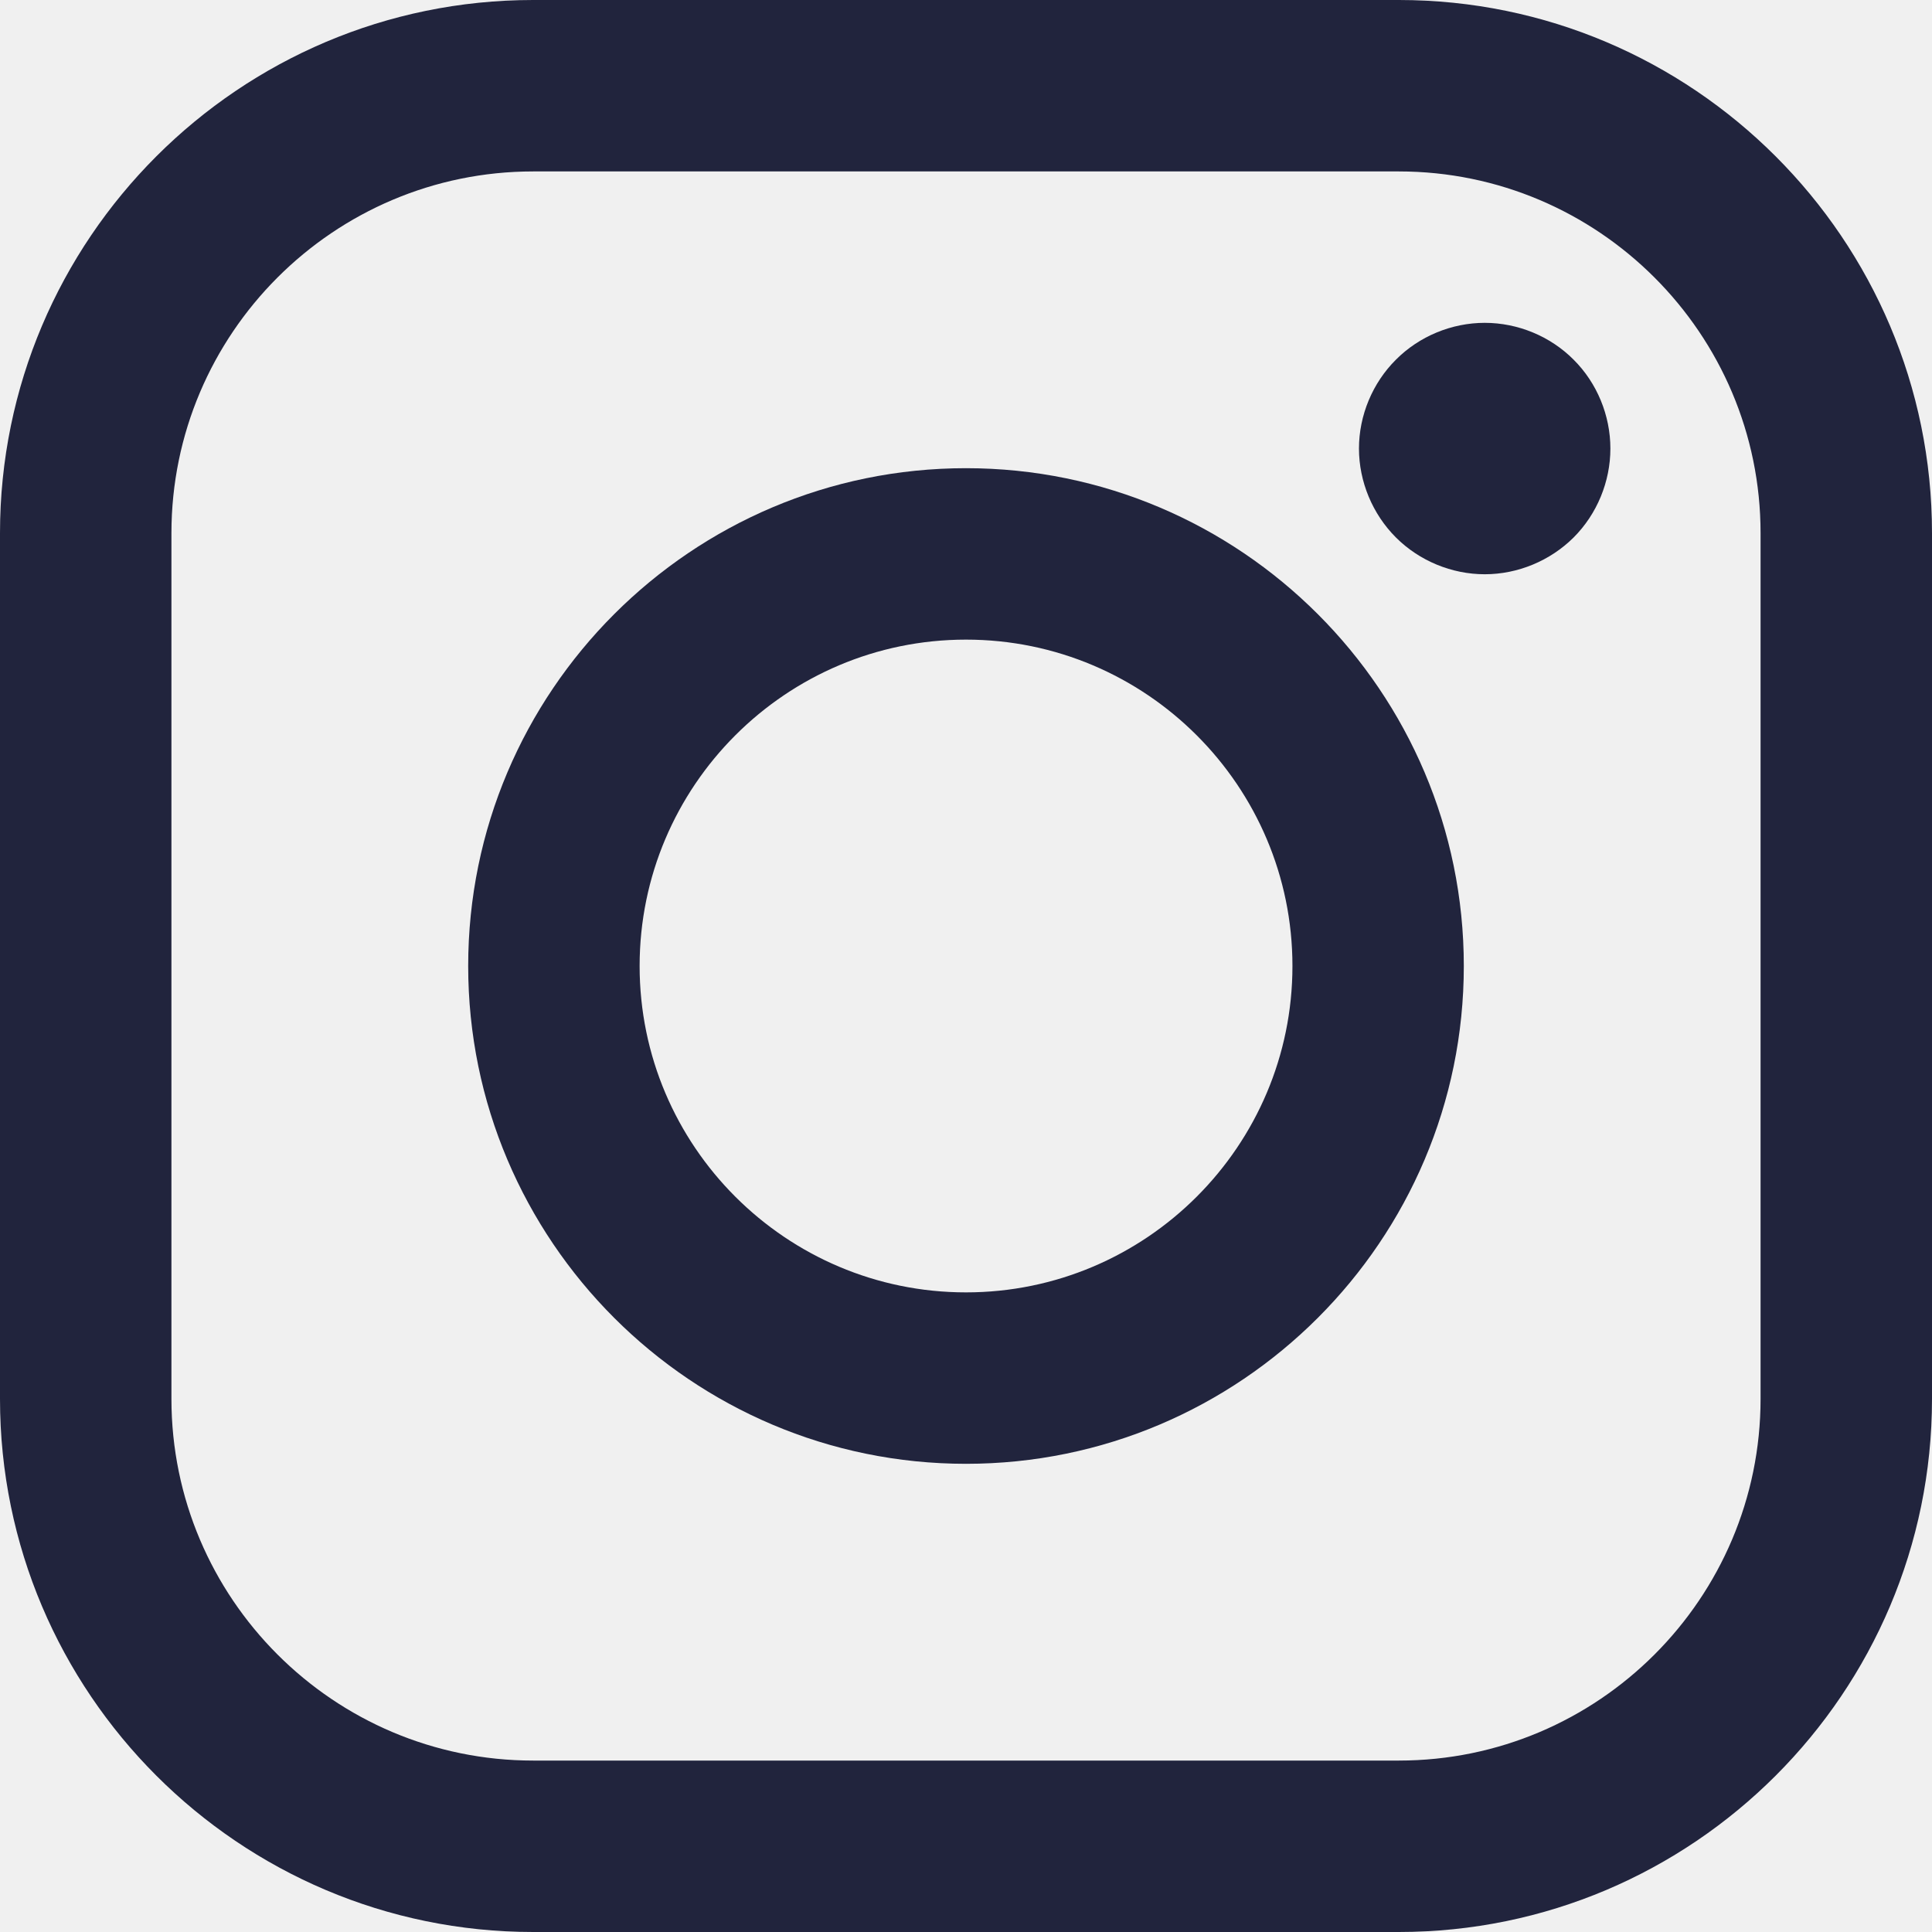
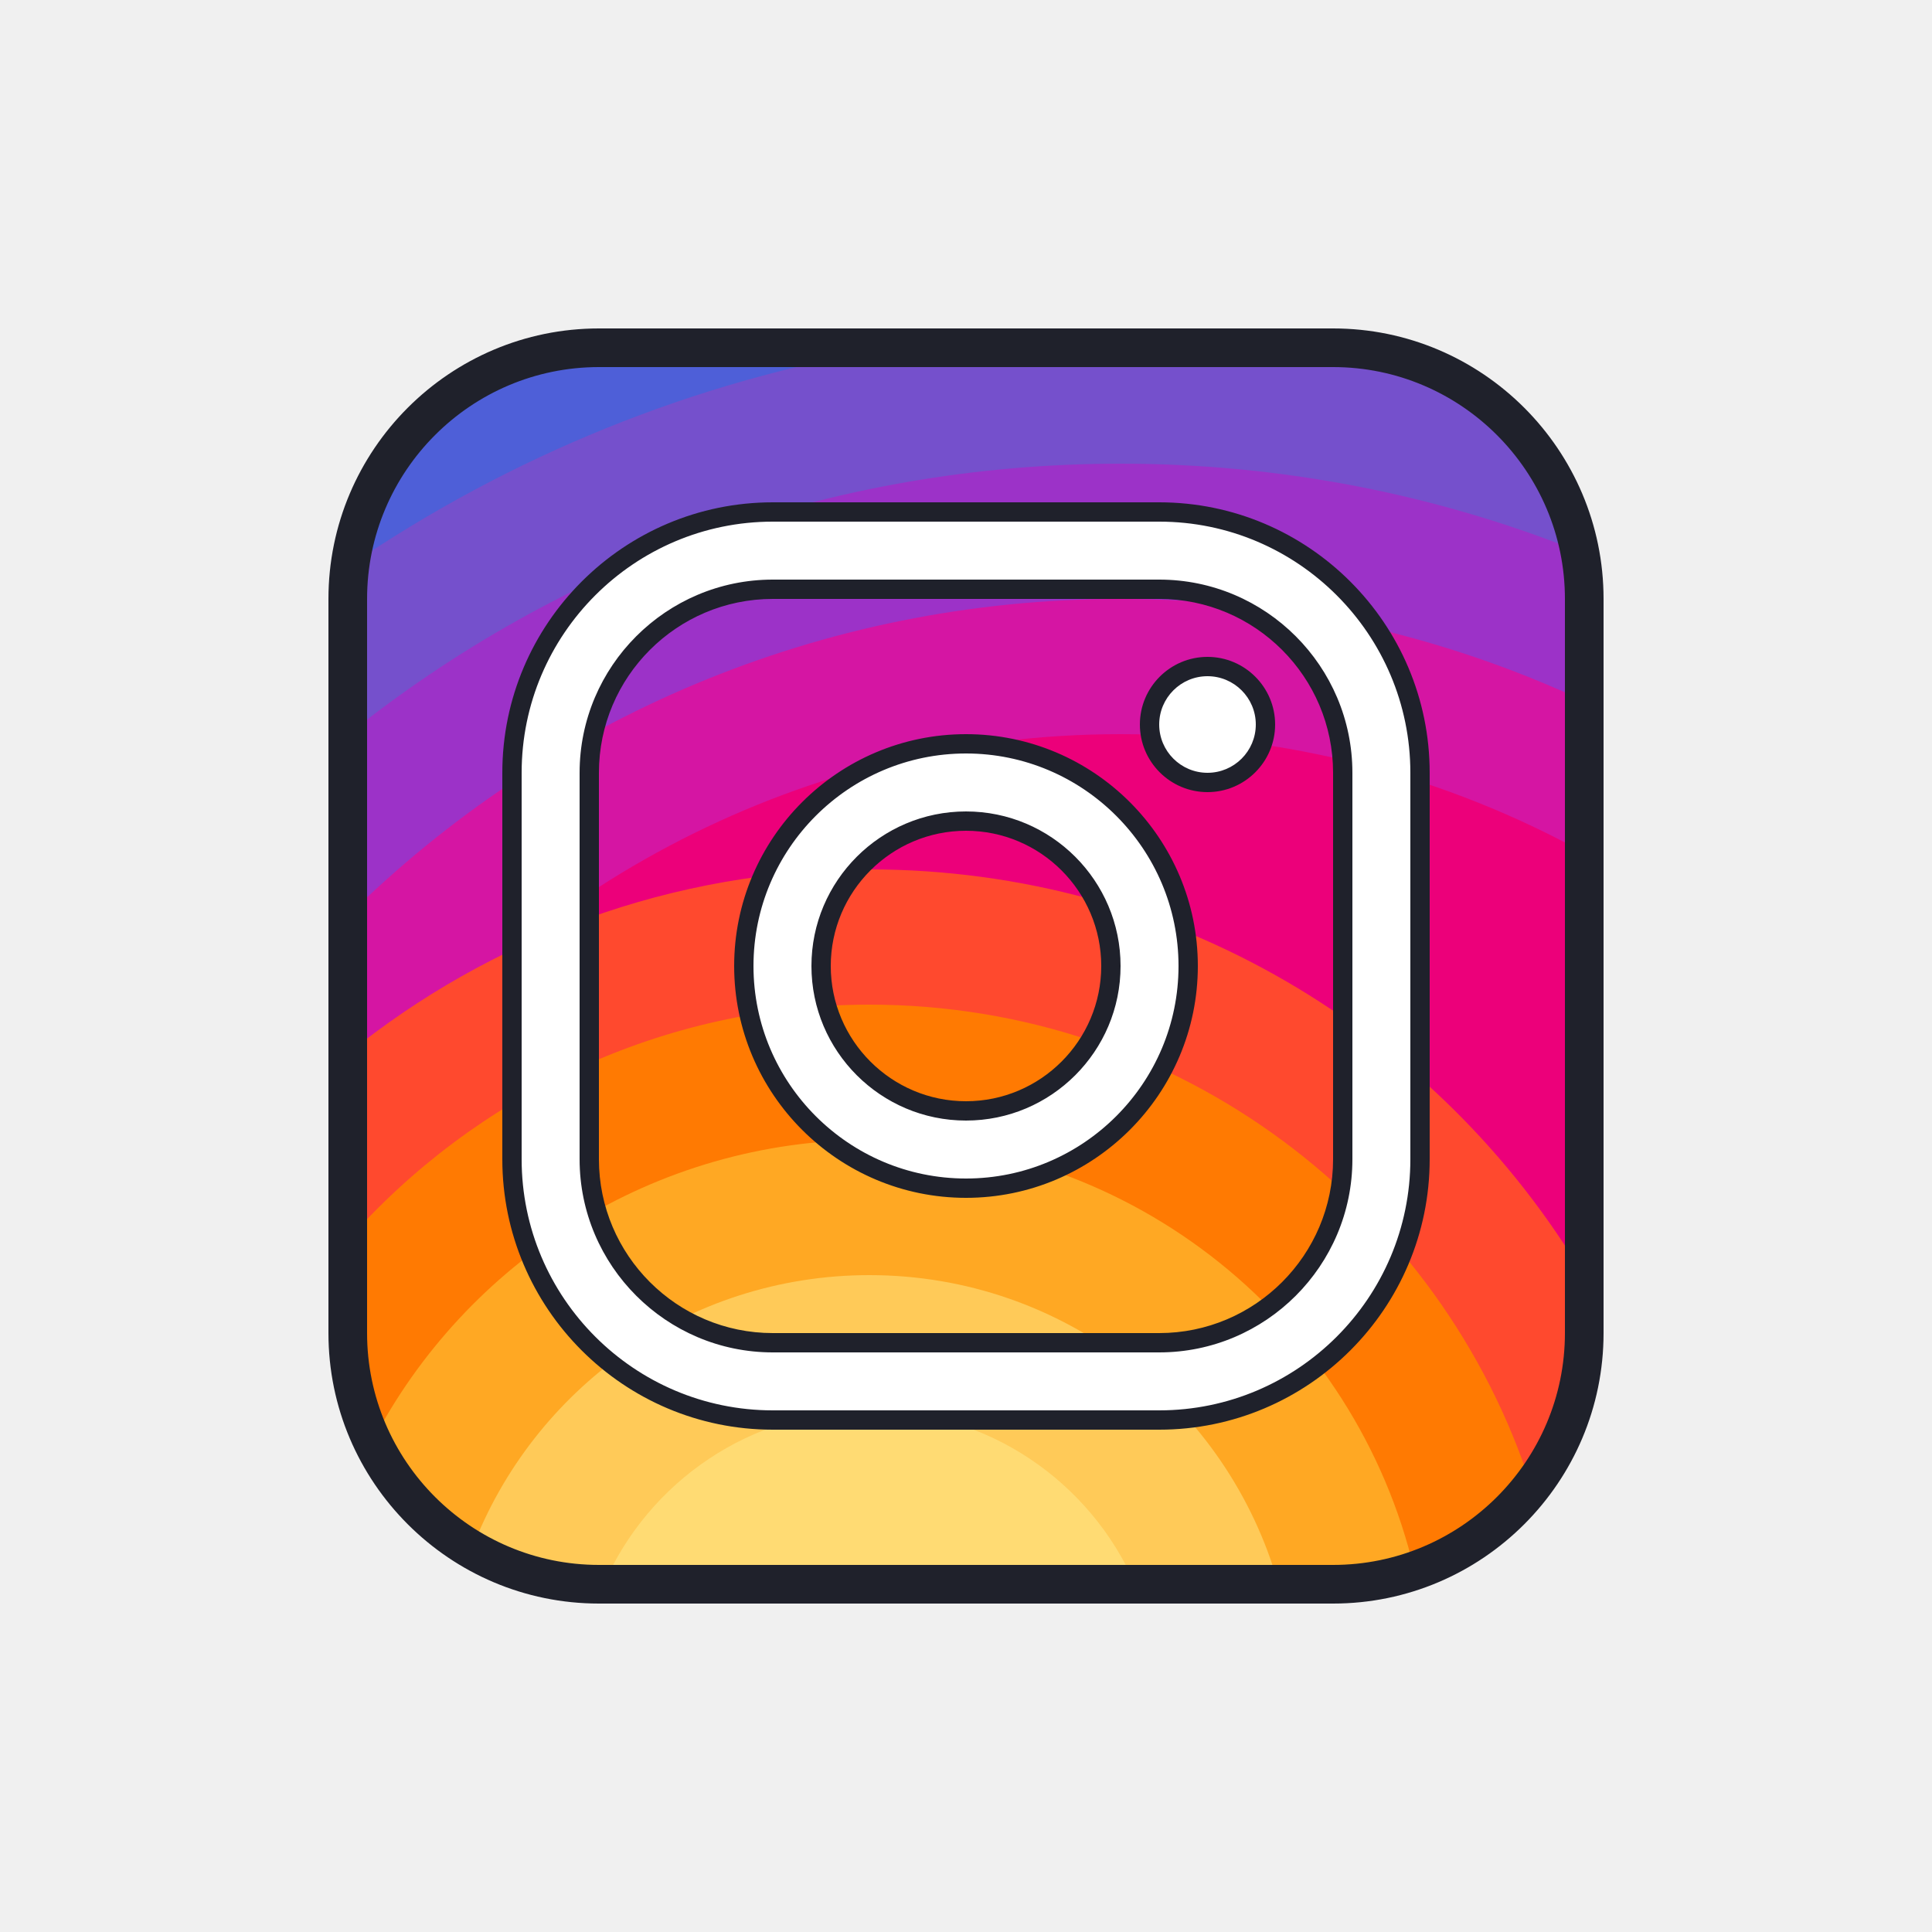
- <svg xmlns="http://www.w3.org/2000/svg" width="30" height="30" viewBox="0 0 30 30" fill="none">
-   <path d="M21.721 0H8.279C3.714 0 0 3.714 0 8.279V21.721C0 26.286 3.714 30 8.279 30H21.721C26.286 30 30 26.286 30 21.721V8.279C30 3.714 26.286 0 21.721 0ZM27.338 21.721C27.338 24.819 24.819 27.338 21.721 27.338H8.279C5.182 27.338 2.662 24.819 2.662 21.721V8.279C2.662 5.182 5.182 2.662 8.279 2.662H21.721C24.818 2.662 27.338 5.182 27.338 8.279V21.721H27.338Z" fill="#21243D" />
-   <path d="M15 7.27C10.738 7.27 7.27 10.738 7.27 15C7.27 19.263 10.738 22.73 15 22.73C19.262 22.73 22.73 19.263 22.73 15C22.73 10.738 19.262 7.27 15 7.27ZM15 20.068C12.205 20.068 9.932 17.795 9.932 15C9.932 12.205 12.205 9.932 15 9.932C17.795 9.932 20.069 12.205 20.069 15C20.069 17.795 17.795 20.068 15 20.068Z" fill="#21243D" />
-   <path d="M23.055 5.013C22.542 5.013 22.038 5.221 21.676 5.585C21.312 5.947 21.102 6.451 21.102 6.965C21.102 7.478 21.312 7.982 21.676 8.346C22.038 8.708 22.542 8.917 23.055 8.917C23.569 8.917 24.071 8.708 24.435 8.346C24.799 7.982 25.006 7.478 25.006 6.965C25.006 6.451 24.799 5.947 24.435 5.585C24.073 5.221 23.569 5.013 23.055 5.013Z" fill="#21243D" />
+ <svg xmlns="http://www.w3.org/2000/svg" viewBox="0 0 100 100" width="100px" height="100px">
+   <path fill="#4e5fd8" d="M82,31v38c0,2.01-0.46,3.92-1.27,5.62c-1.12,2.33-2.92,4.29-5.15,5.58C73.65,81.35,71.4,82,69,82H31 c-1.47,0-2.89-0.25-4.21-0.7h-0.01c-2.43-0.83-4.52-2.35-6.05-4.34C19.02,74.76,18,72,18,69V31c0-0.59,0.04-1.17,0.12-1.74 c0.1-0.77,0.27-1.52,0.51-2.24C20.3,21.79,25.21,18,31,18h38c0.43,0,0.85,0.02,1.26,0.06h0.03c0.77,0.08,1.51,0.22,2.23,0.43 c4.7,1.32,8.33,5.21,9.24,10.07c0.09,0.45,0.15,0.91,0.19,1.38C81.99,30.29,82,30.64,82,31z" />
+   <path fill="#7550cc" d="M81.76,28.56c-0.91-4.86-4.54-8.75-9.24-10.07c-0.74-0.16-1.48-0.3-2.23-0.43h-0.03 c-0.13-0.023-0.262-0.038-0.391-0.06H46.1c-10.24,1.72-19.73,5.64-27.98,11.26C18.04,29.83,18,30.41,18,31v38 c0,3,1.02,5.76,2.73,7.96c1.53,1.99,3.62,3.51,6.05,4.34h0.01C28.11,81.75,29.53,82,31,82h38c2.4,0,4.65-0.65,6.58-1.8 c2.23-1.29,4.03-3.25,5.15-5.58C81.54,72.92,82,71.01,82,69V31c0-0.36-0.01-0.71-0.05-1.06C81.91,29.47,81.85,29.01,81.76,28.56z" />
+   <path fill="#9c32c8" d="M82,31v38c0,2.01-0.46,3.92-1.27,5.62c-1.12,2.33-2.92,4.29-5.15,5.58C73.65,81.35,71.4,82,69,82H31 c-1.47,0-2.89-0.25-4.21-0.7h-0.01c-2.43-0.83-4.52-2.35-6.05-4.34C19.02,74.76,18,72,18,69V38.03C28.95,29.25,42.86,24,58,24 c8.4,0,16.42,1.62,23.76,4.56c0.09,0.45,0.15,0.91,0.19,1.38C81.99,30.29,82,30.64,82,31z" />
+   <path fill="#d515a3" d="M82,36.29V69c0,2.01-0.46,3.92-1.27,5.62c-1.12,2.33-2.92,4.29-5.15,5.58C73.65,81.35,71.4,82,69,82 H31c-1.47,0-2.89-0.25-4.21-0.7h-0.01c-2.43-0.83-4.52-2.35-6.05-4.34C19.02,74.76,18,72,18,69V47.41C28.28,37.26,42.41,31,58,31 C66.57,31,74.71,32.89,82,36.29z" />
+   <path fill="#ec007a" d="M82,44.14V69c0,2.01-0.46,3.92-1.27,5.62c-1.12,2.33-2.92,4.29-5.15,5.58C73.65,81.35,71.4,82,69,82 H31c-1.47,0-2.89-0.25-4.21-0.7h-0.01c-2.43-0.83-4.52-2.35-6.05-4.34C19.02,74.76,18,72,18,69V58.01C27.12,45.86,41.64,38,58,38 C66.69,38,74.87,40.22,82,44.14z" />
+   <path fill="#ff492e" d="M82,66.07V69c0,3-1.02,5.76-2.73,7.96c-1.53,1.99-3.62,3.51-6.05,4.34h-0.01 C71.89,81.75,70.47,82,69,82H31c-2.4,0-4.65-0.65-6.58-1.8c-2.23-1.29-4.03-3.25-5.15-5.58C18.46,72.92,18,71.01,18,69V54.54 C25.38,48.57,34.77,45,45,45C60.74,45,74.5,53.45,82,66.07z" />
+   <path fill="#ff7a02" d="M79.27,76.96c-1.53,1.99-3.62,3.51-6.05,4.34h-0.01C71.89,81.75,70.47,82,69,82H31 c-2.4,0-4.65-0.65-6.58-1.8c-2.23-1.29-4.03-3.25-5.15-5.58C18.46,72.92,18,71.01,18,69v-4.81C24.6,56.72,34.25,52,45,52 C61.03,52,74.61,62.48,79.27,76.96z" />
+   <path fill="#ffa823" d="M73.21,81.3C71.89,81.75,70.47,82,69,82H31c-2.4,0-4.65-0.65-6.58-1.8 c-2.23-1.29-4.03-3.25-5.15-5.58C24.1,65.34,33.81,59,45,59C58.71,59,70.2,68.51,73.21,81.3z" />
+   <path fill="#ffca58" d="M66.17,82H31c-2.4,0-4.65-0.65-6.58-1.8C27.57,71.9,35.6,66,45,66C55.07,66,63.56,72.77,66.17,82z" />
+   <path fill="#ffdb73" d="M58.75,82h-27.5c2.32-5.3,7.6-9,13.75-9S56.43,76.7,58.75,82z" />
+   <path fill="#fff" d="M60,26.5H40c-7.444,0-13.5,6.056-13.5,13.5v20c0,7.444,6.056,13.5,13.5,13.5h20 c7.444,0,13.5-6.056,13.5-13.5V40C73.5,32.556,67.444,26.5,60,26.5z M69.5,60c0,5.238-4.262,9.5-9.5,9.5H40 c-5.238,0-9.5-4.262-9.5-9.5V40c0-5.238,4.262-9.5,9.5-9.5h20c5.238,0,9.5,4.262,9.5,9.5V60z M50,61.5 c-6.341,0-11.5-5.159-11.5-11.5S43.659,38.5,50,38.5S61.5,43.659,61.5,50S56.341,61.5,50,61.5z M50,42.5 c-4.136,0-7.5,3.365-7.5,7.5s3.364,7.5,7.5,7.5s7.5-3.365,7.5-7.5S54.136,42.5,50,42.5z M65.5,37.5c0,1.657-1.343,3-3,3 s-3-1.343-3-3s1.343-3,3-3S65.5,35.843,65.5,37.5z" />
+   <path fill="#1f212b" d="M60,74H40c-7.72,0-14-6.28-14-14V40c0-7.72,6.28-14,14-14h20c7.72,0,14,6.28,14,14v20 C74,67.72,67.72,74,60,74z M40,27c-7.168,0-13,5.832-13,13v20c0,7.168,5.832,13,13,13h20c7.168,0,13-5.832,13-13V40 c0-7.168-5.832-13-13-13H40z M60,70H40c-5.514,0-10-4.486-10-10V40c0-5.514,4.486-10,10-10h20c5.514,0,10,4.486,10,10v20 C70,65.514,65.514,70,60,70z M40,31c-4.963,0-9,4.037-9,9v20c0,4.963,4.037,9,9,9h20c4.963,0,9-4.037,9-9V40c0-4.963-4.037-9-9-9H40 z M50,62c-6.617,0-12-5.383-12-12s5.383-12,12-12s12,5.383,12,12S56.617,62,50,62z M50,39c-6.065,0-11,4.935-11,11s4.935,11,11,11 s11-4.935,11-11S56.065,39,50,39z M50,58c-4.411,0-8-3.589-8-8s3.589-8,8-8s8,3.589,8,8S54.411,58,50,58z M50,43 c-3.859,0-7,3.141-7,7s3.141,7,7,7s7-3.141,7-7S53.859,43,50,43z M62.5,41c-1.93,0-3.5-1.57-3.5-3.5s1.57-3.5,3.5-3.5 s3.5,1.57,3.5,3.5S64.43,41,62.5,41z M62.5,35c-1.379,0-2.5,1.121-2.5,2.5s1.121,2.5,2.5,2.5s2.5-1.121,2.5-2.5S63.879,35,62.5,35z M69,83H31c-7.72,0-14-6.28-14-14V31c0-7.72,6.28-14,14-14h38c7.72,0,14,6.28,14,14v38C83,76.72,76.72,83,69,83z M31,19 c-6.617,0-12,5.383-12,12v38c0,6.617,5.383,12,12,12h38c6.617,0,12-5.383,12-12V31c0-6.617-5.383-12-12-12H31z" />
</svg>
